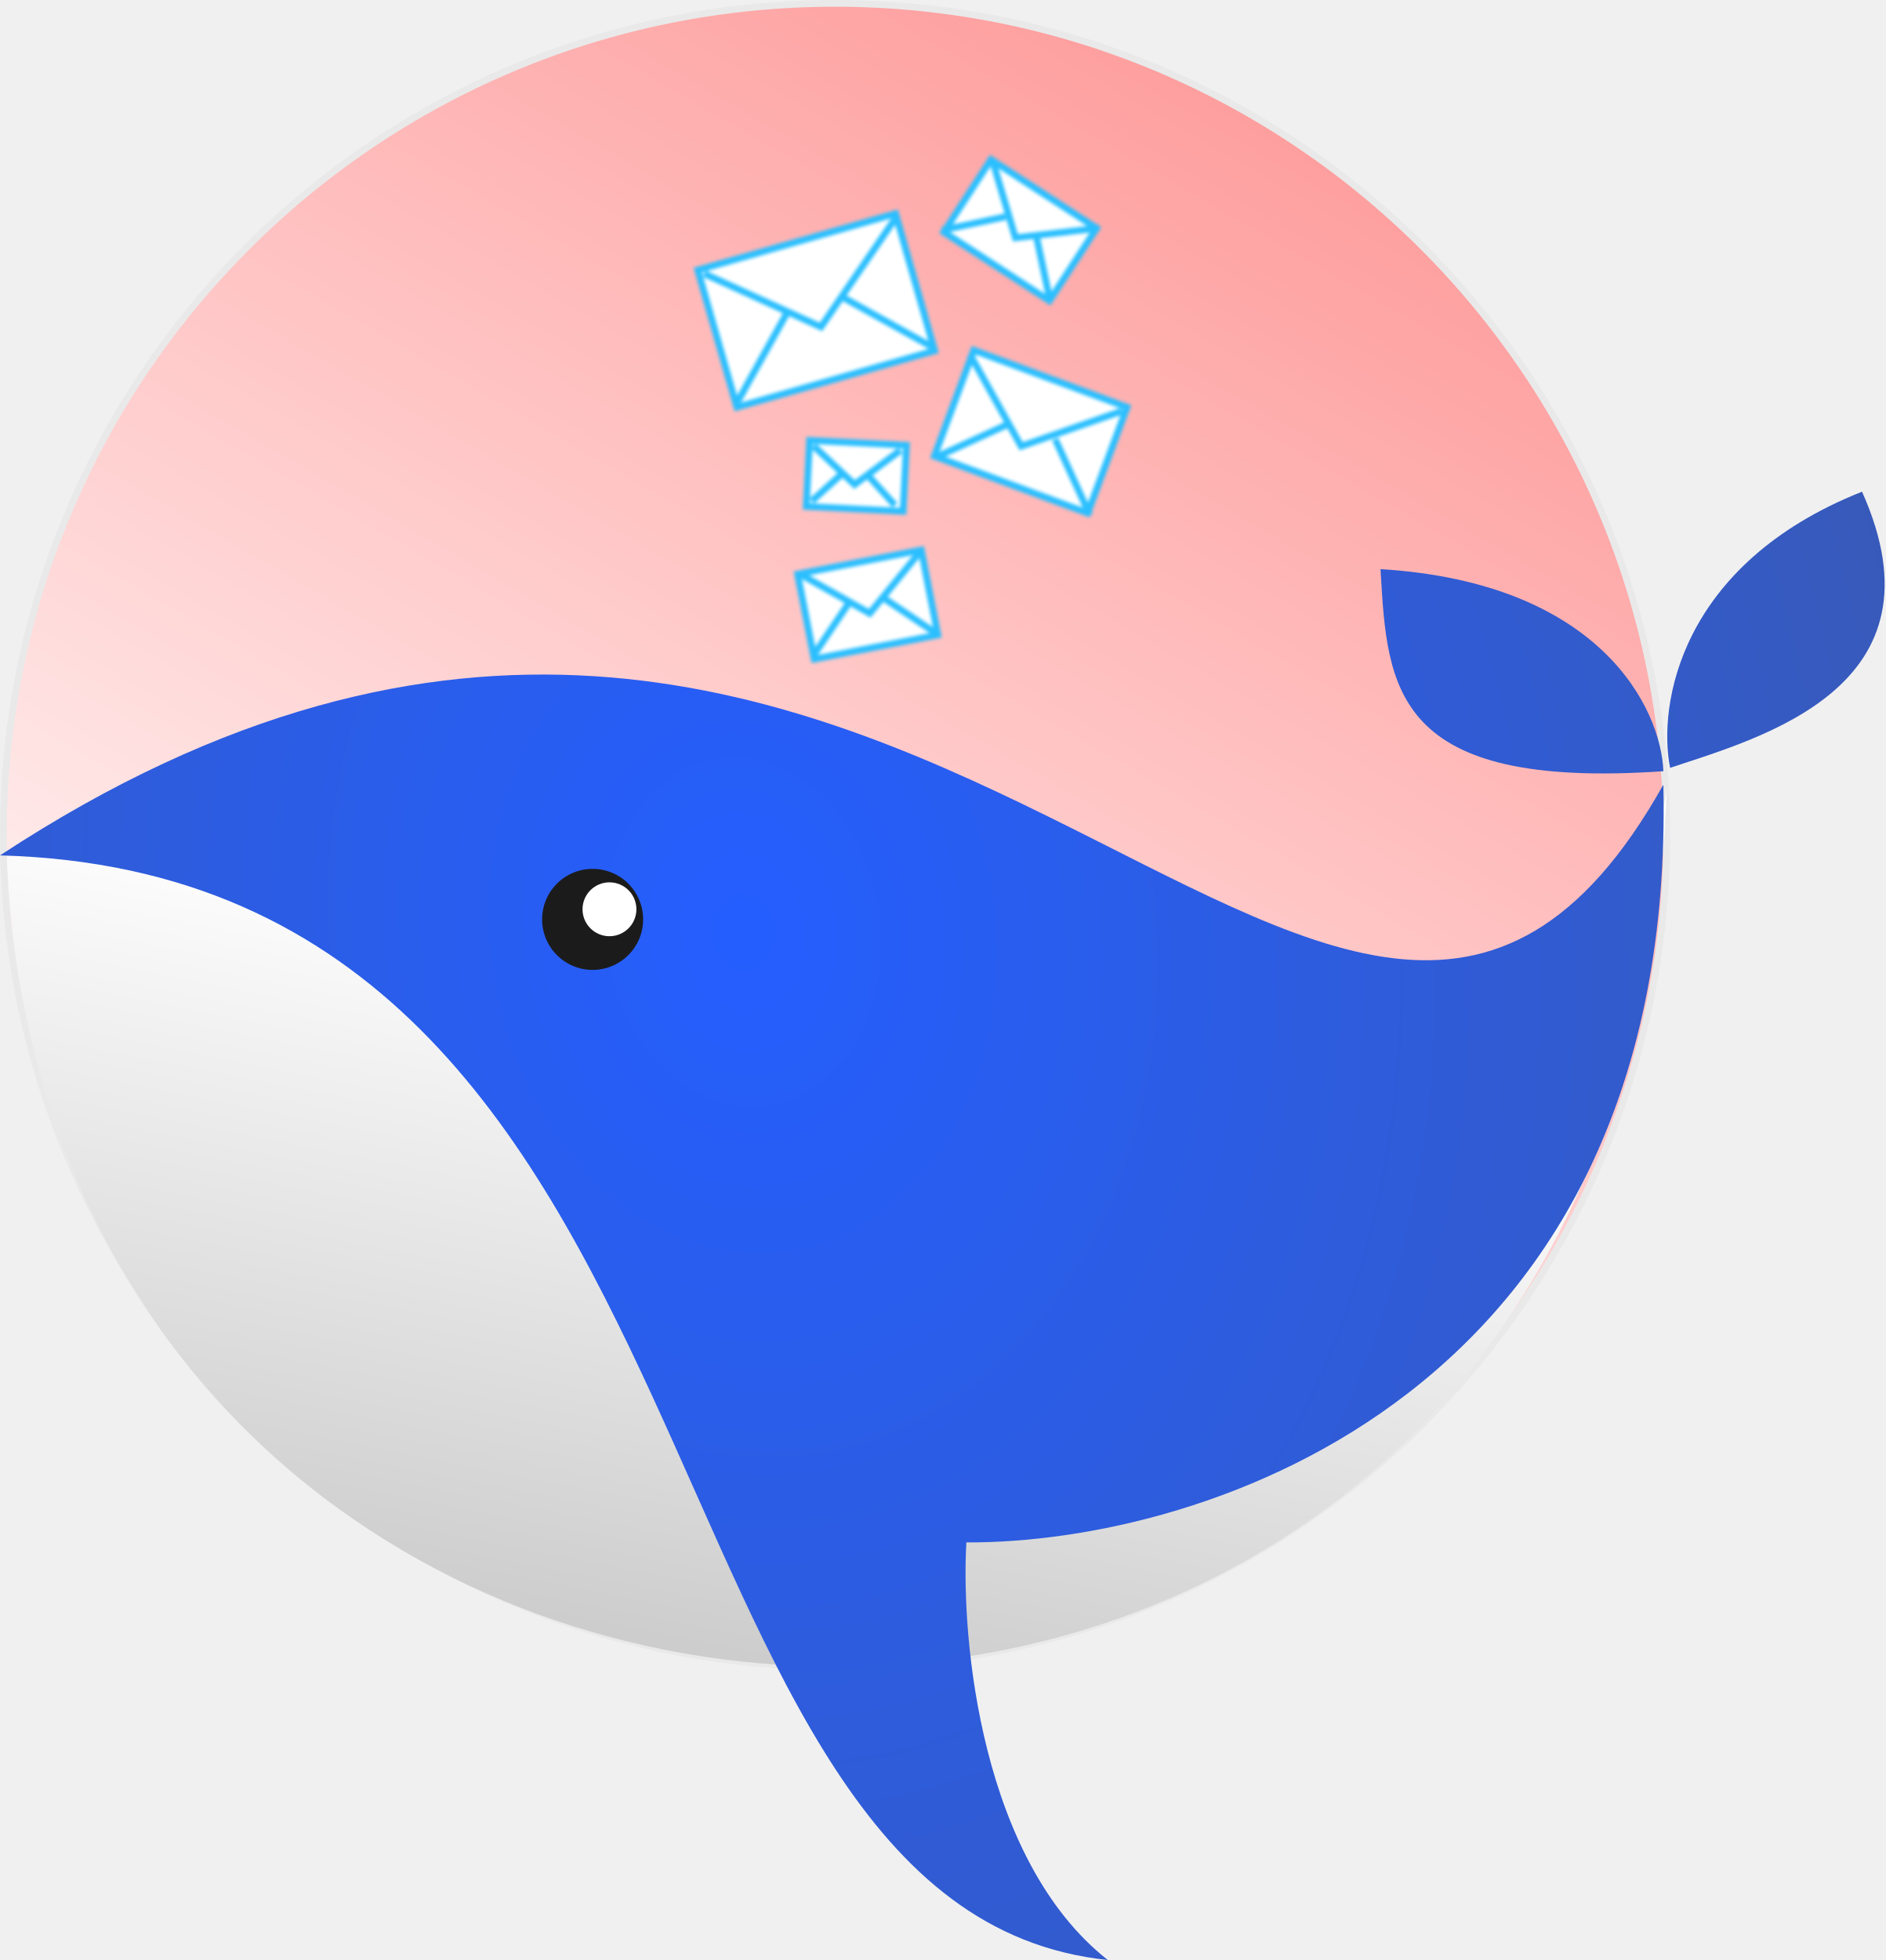
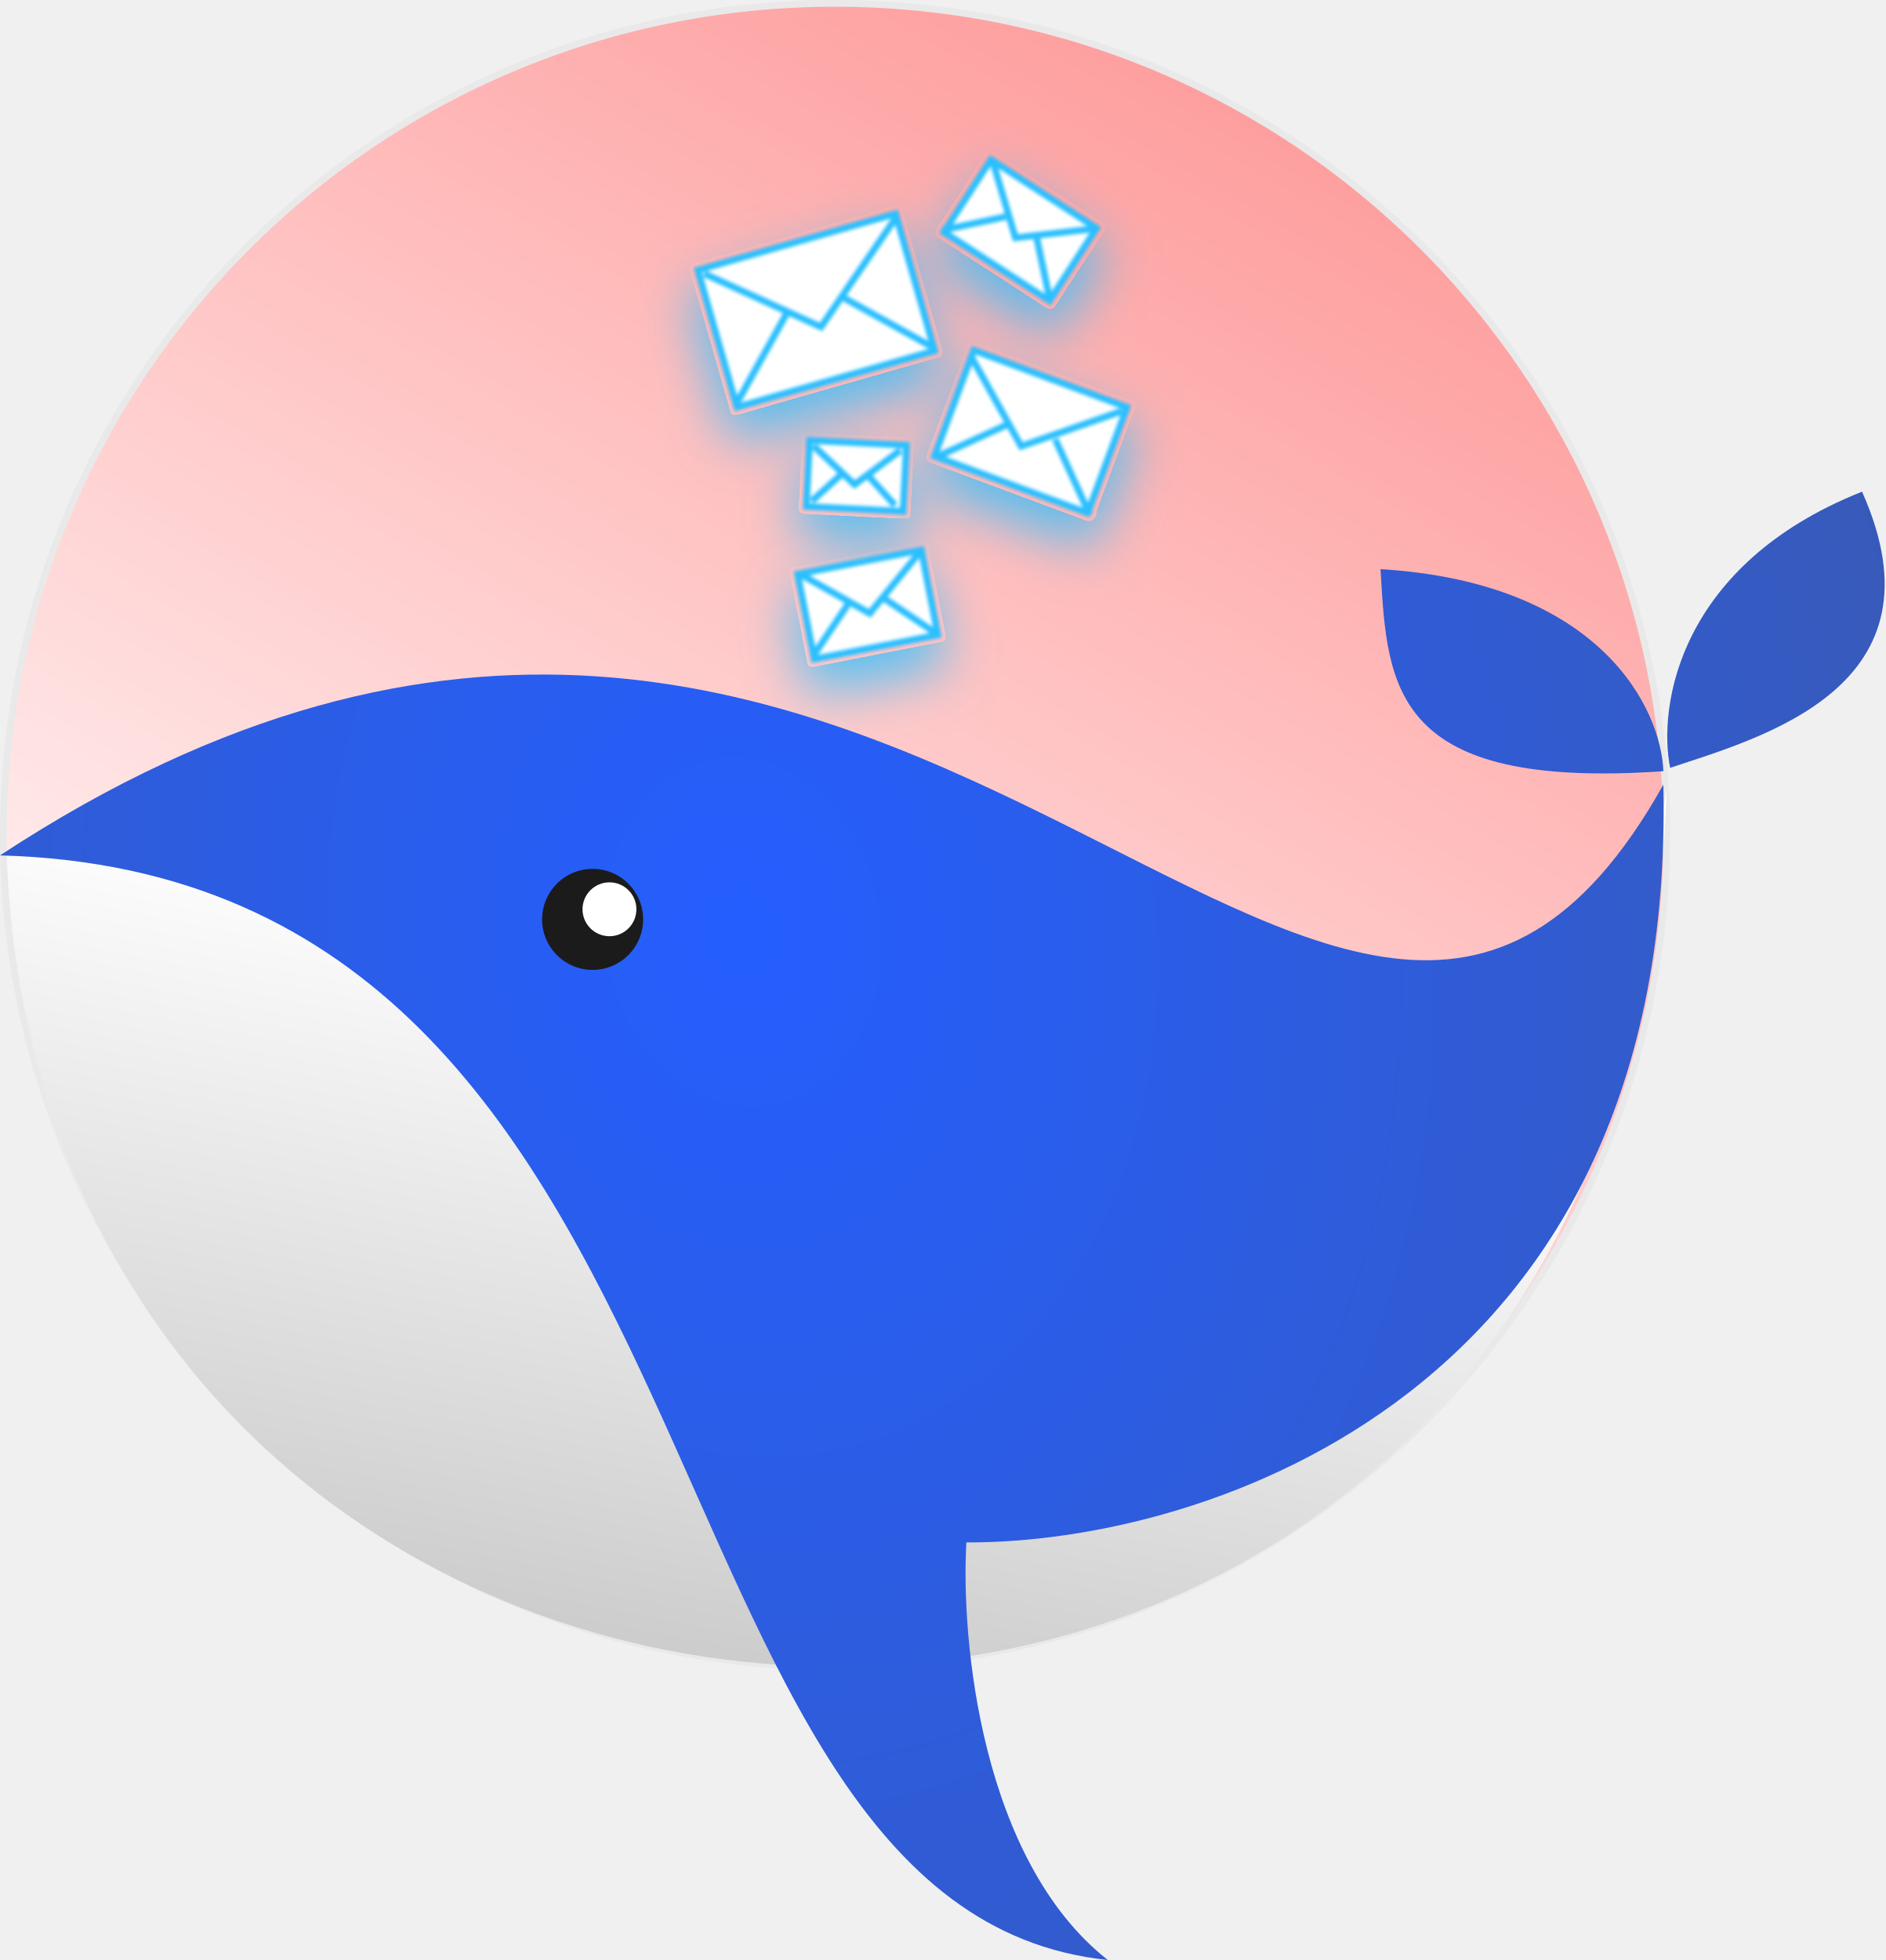
<svg xmlns="http://www.w3.org/2000/svg" class="logo-light" width="280" height="291" viewBox="0 0 280 291" fill="none">
  <circle cx="124" cy="124" r="123.5" fill="url(#paint0_linear_28_273)" stroke="#E9E9E9" />
-   <g class="mail-icon" filter="url(#filter4_f_28_273)">
-     <rect x="147.153" y="23.692" width="18.705" height="12.847" transform="rotate(33.0079 147.153 23.6917)" fill="white" stroke="#2BBFFF" />
-     <path d="M147.291 23.54L150.783 35.306L163.183 33.863" stroke="#2BBFFF" />
-     <path d="M139.885 34.177L149.329 32.171M155.914 44.589L153.908 35.146" stroke="#2BBFFF" />
+   <g class="mail-icon" filter="url(#filter0_d_28_273)" id="logo">
+     <g filter="url(#filter4_f_28_273)">
+       <rect x="147.153" y="23.692" width="18.705" height="12.847" transform="rotate(33.0079 147.153 23.6917)" fill="white" stroke="#2BBFFF" />
+       <path d="M147.291 23.54L150.783 35.306L163.183 33.863" stroke="#2BBFFF" />
+       <path d="M139.885 34.177L149.329 32.171M155.914 44.589L153.908 35.146" stroke="#2BBFFF" />
+     </g>
  </g>
-   <g class="mail-icon" filter="url(#filter1_f_28_273)">
-     <rect x="103.618" y="40.103" width="30.536" height="21.16" transform="rotate(-15.9313 103.618 40.1026)" fill="white" stroke="#2BBFFF" />
-     <path d="M104.58 40.638L121.906 48.544L132.856 32.566" stroke="#2BBFFF" />
-     <path d="M109.551 59.605L116.872 46.436M138.237 51.417L125.068 44.096" stroke="#2BBFFF" />
+   <g class="mail-icon" filter="url(#filter0_d_28_273)" id="logo">
+     <g filter="url(#filter1_f_28_273)">
+       <rect x="103.618" y="40.103" width="30.536" height="21.16" transform="rotate(-15.9313 103.618 40.1026)" fill="white" stroke="#2BBFFF" />
+       <path d="M104.58 40.638L121.906 48.544L132.856 32.566" stroke="#2BBFFF" />
+       <path d="M109.551 59.605L116.872 46.436M138.237 51.417L125.068 44.096" stroke="#2BBFFF" />
+     </g>
  </g>
-   <g class="mail-icon" filter="url(#filter2_f_28_273)">
-     <rect x="144.599" y="52.003" width="24.281" height="16.765" transform="rotate(20.3985 144.599 52.0033)" fill="white" stroke="#2BBFFF" />
-     <path d="M144.052 52.648L151.637 66.253L166.595 61.031" stroke="#2BBFFF" />
-     <path d="M138.906 67.923L150.139 62.78M161.833 76.449L156.69 65.216" stroke="#2BBFFF" />
+   <g class="mail-icon" filter="url(#filter0_d_28_273)" id="logo">
+     <g filter="url(#filter2_f_28_273)">
+       <rect x="144.599" y="52.003" width="24.281" height="16.765" transform="rotate(20.3985 144.599 52.0033)" fill="white" stroke="#2BBFFF" />
+       <path d="M144.052 52.648L151.637 66.253L166.595 61.031" stroke="#2BBFFF" />
+       <path d="M138.906 67.923L150.139 62.78M161.833 76.449L156.69 65.216" stroke="#2BBFFF" />
+     </g>
  </g>
-   <g class="mail-icon" filter="url(#filter5_f_28_273)">
-     <rect x="120.223" y="65.39" width="14.39" height="9.815" transform="rotate(2.87594 120.223 65.3898)" fill="white" stroke="#2BBFFF" />
-     <path d="M120.828 66.216L126.897 71.942L133.695 66.862" stroke="#2BBFFF" />
-     <path d="M120.553 74.385L125.177 70.204M132.882 75.005L128.7 70.38" stroke="#2BBFFF" />
+   <g class="mail-icon" filter="url(#filter0_d_28_273)" id="logo">
+     <g filter="url(#filter5_f_28_273)">
+       <rect x="120.223" y="65.39" width="14.39" height="9.815" transform="rotate(2.87594 120.223 65.3898)" fill="white" stroke="#2BBFFF" />
+       <path d="M120.828 66.216L126.897 71.942L133.695 66.862" stroke="#2BBFFF" />
+       <path d="M120.553 74.385L125.177 70.204M132.882 75.005L128.7 70.38" stroke="#2BBFFF" />
+     </g>
  </g>
-   <g class="mail-icon" filter="url(#filter3_f_28_273)">
-     <rect x="118.442" y="85.247" width="18.705" height="12.847" transform="rotate(-11.0633 118.442 85.2473)" fill="white" stroke="#2BBFFF" />
-     <path d="M118.856 85.264L129.149 91.063L136.758 81.763" stroke="#2BBFFF" />
-     <path d="M120.715 97.447L125.914 89.72M138.811 93.909L131.085 88.709" stroke="#2BBFFF" />
+   <g class="mail-icon" filter="url(#filter0_d_28_273)" id="logo">
+     <g filter="url(#filter3_f_28_273)">
+       <rect x="118.442" y="85.247" width="18.705" height="12.847" transform="rotate(-11.0633 118.442 85.2473)" fill="white" stroke="#2BBFFF" />
+       <path d="M118.856 85.264L129.149 91.063L136.758 81.763" stroke="#2BBFFF" />
+       <path d="M120.715 97.447L125.914 89.72M138.811 93.909L131.085 88.709" stroke="#2BBFFF" />
+     </g>
  </g>
  <g class="whale-icon">
    <path d="M247.5 117C241.5 293.5 7.5 285 1 127L73.5 130L185.5 150C200.333 151.833 242.128 156.5 247.5 117Z" fill="url(#paint1_linear_28_273)" />
    <path d="M0 127C111 130 92.5 283.5 164.5 291C145.7 276.2 142.667 243.5 143.5 229C178.833 229.167 249 206.9 247 116.5C198.5 203 134 39 0 127Z" fill="url(#paint2_radial_28_273)" />
    <path d="M205.02 84.85L205 84.5C237.8 86.5 246.667 105.333 247 114.5C206.87 117.281 206.01 102.204 205.02 84.85Z" fill="url(#paint3_radial_28_273)" />
    <path d="M248 114C261.5 109.5 289.5 102 276.5 73C249.3 83.8 246.167 104.833 248 114Z" fill="url(#paint4_radial_28_273)" />
    <circle cx="7.5" cy="7.5" r="7.5" transform="matrix(-1 0 0 1 95.5 129)" fill="#1B1B1B" />
    <circle cx="4" cy="4" r="4" transform="matrix(-1 0 0 1 94.5 131)" fill="white" />
  </g>
  <defs>
    <filter id="filter0_d_28_273" x="95" y="19" width="81" height="91.442" filterUnits="userSpaceOnUse" color-interpolation-filters="sRGB">
      <feFlood flood-opacity="0" result="BackgroundImageFix" />
      <feColorMatrix in="SourceAlpha" type="matrix" values="0 0 0 0 0 0 0 0 0 0 0 0 0 0 0 0 0 0 127 0" result="hardAlpha" />
      <feOffset dy="4" />
      <feGaussianBlur stdDeviation="4" />
      <feComposite in2="hardAlpha" operator="out" />
      <feColorMatrix type="matrix" values="0 0 0 0 0.168 0 0 0 0 0.75 0 0 0 0 1 0 0 0 0.8 0" />
      <feBlend mode="normal" in2="BackgroundImageFix" result="effect1_dropShadow_28_273" />
      <feBlend mode="normal" in="SourceGraphic" in2="effect1_dropShadow_28_273" result="shape" />
    </filter>
    <filter id="filter1_f_28_273" x="102.5" y="30.603" width="37.407" height="30.965" filterUnits="userSpaceOnUse" color-interpolation-filters="sRGB">
      <feFlood flood-opacity="0" result="BackgroundImageFix" />
      <feBlend mode="normal" in="SourceGraphic" in2="BackgroundImageFix" result="shape" />
      <feGaussianBlur stdDeviation="0.25" result="effect1_foregroundBlur_28_273" />
    </filter>
    <filter id="filter2_f_28_273" x="137.613" y="50.86" width="30.887" height="26.462" filterUnits="userSpaceOnUse" color-interpolation-filters="sRGB">
      <feFlood flood-opacity="0" result="BackgroundImageFix" />
      <feBlend mode="normal" in="SourceGraphic" in2="BackgroundImageFix" result="shape" />
      <feGaussianBlur stdDeviation="0.25" result="effect1_foregroundBlur_28_273" />
    </filter>
    <filter id="filter3_f_28_273" x="117.355" y="80.571" width="22.996" height="18.371" filterUnits="userSpaceOnUse" color-interpolation-filters="sRGB">
      <feFlood flood-opacity="0" result="BackgroundImageFix" />
      <feBlend mode="normal" in="SourceGraphic" in2="BackgroundImageFix" result="shape" />
      <feGaussianBlur stdDeviation="0.25" result="effect1_foregroundBlur_28_273" />
    </filter>
    <filter id="filter4_f_28_273" x="138.963" y="22.5" width="25.068" height="23.346" filterUnits="userSpaceOnUse" color-interpolation-filters="sRGB">
      <feFlood flood-opacity="0" result="BackgroundImageFix" />
      <feBlend mode="normal" in="SourceGraphic" in2="BackgroundImageFix" result="shape" />
      <feGaussianBlur stdDeviation="0.25" result="effect1_foregroundBlur_28_273" />
    </filter>
    <filter id="filter5_f_28_273" x="118.706" y="64.365" width="16.913" height="12.573" filterUnits="userSpaceOnUse" color-interpolation-filters="sRGB">
      <feFlood flood-opacity="0" result="BackgroundImageFix" />
      <feBlend mode="normal" in="SourceGraphic" in2="BackgroundImageFix" result="shape" />
      <feGaussianBlur stdDeviation="0.25" result="effect1_foregroundBlur_28_273" />
    </filter>
    <linearGradient id="paint0_linear_28_273" x1="45.684" y1="217.377" x2="234.5" y2="-109" gradientUnits="userSpaceOnUse">
      <stop stop-color="white" />
      <stop offset="1" stop-color="#FE6A6A" />
    </linearGradient>
    <linearGradient id="paint1_linear_28_273" x1="91" y1="135.5" x2="50" y2="345" gradientUnits="userSpaceOnUse">
      <stop stop-color="white" />
      <stop offset="1" stop-color="#999999" />
    </linearGradient>
    <radialGradient id="paint2_radial_28_273" cx="0" cy="0" r="1" gradientUnits="userSpaceOnUse" gradientTransform="translate(111 138.5) rotate(-7.10743) scale(202.053 259.386)">
      <stop stop-color="#245EFF" />
      <stop offset="1" stop-color="#3A59B0" />
    </radialGradient>
    <radialGradient id="paint3_radial_28_273" cx="0" cy="0" r="1" gradientUnits="userSpaceOnUse" gradientTransform="translate(111 138.5) rotate(-7.10743) scale(202.053 259.386)">
      <stop stop-color="#245EFF" />
      <stop offset="1" stop-color="#3A59B0" />
    </radialGradient>
    <radialGradient id="paint4_radial_28_273" cx="0" cy="0" r="1" gradientUnits="userSpaceOnUse" gradientTransform="translate(111 138.5) rotate(-7.10743) scale(202.053 259.386)">
      <stop stop-color="#245EFF" />
      <stop offset="1" stop-color="#3A59B0" />
    </radialGradient>
  </defs>
</svg>
